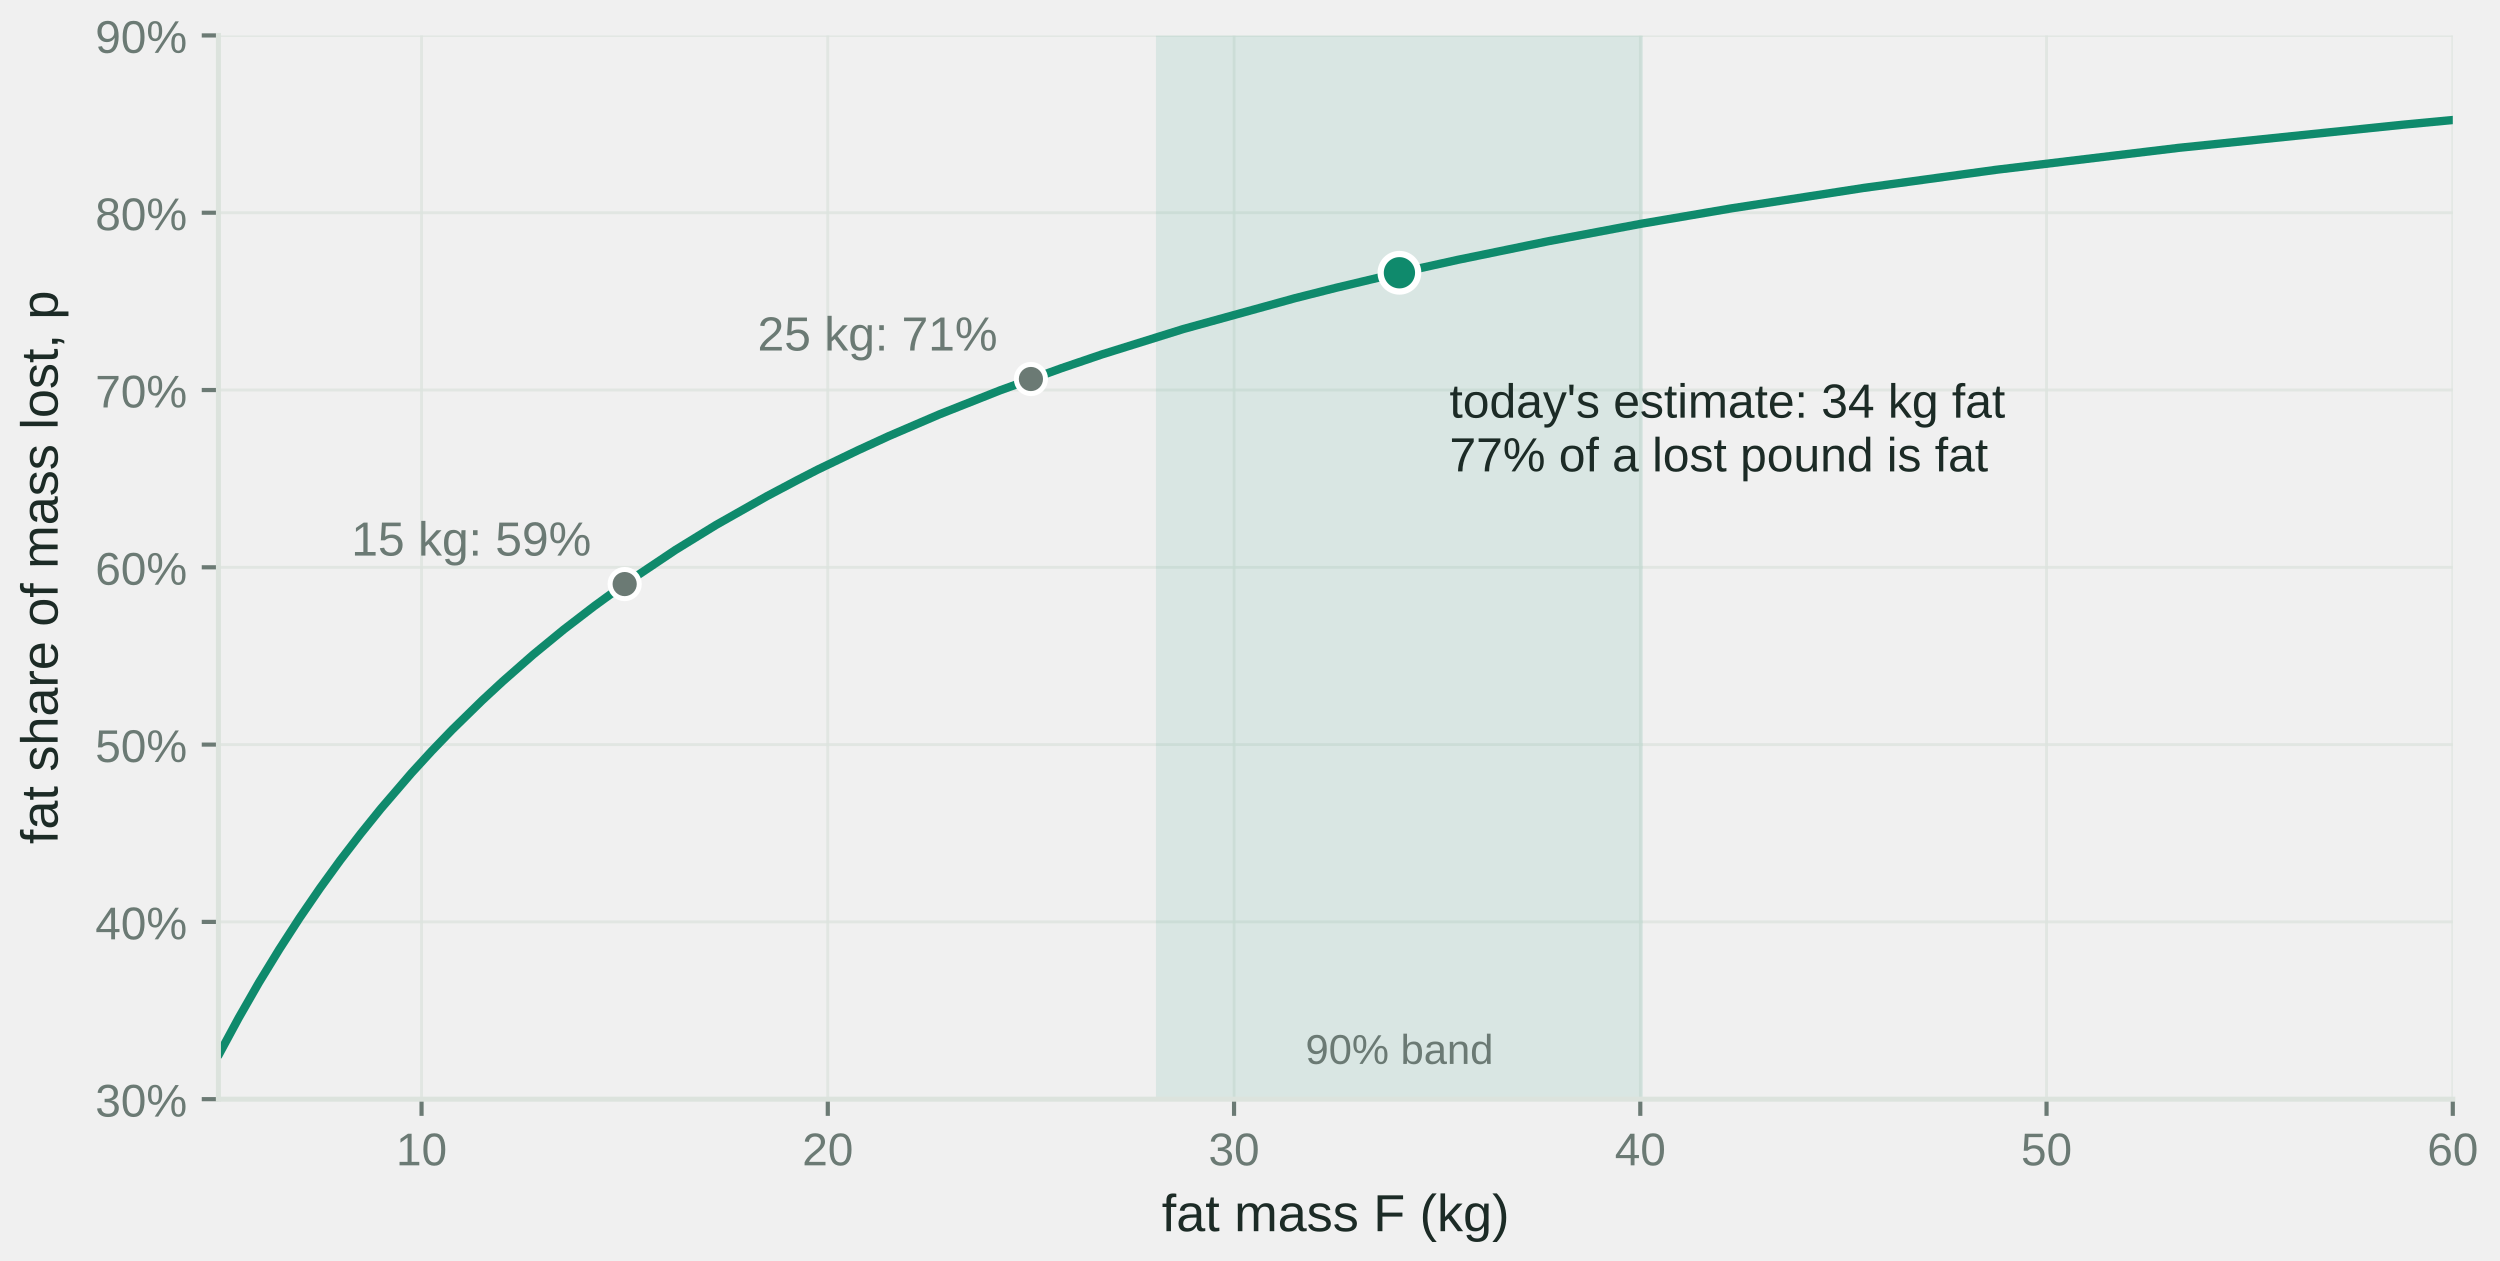
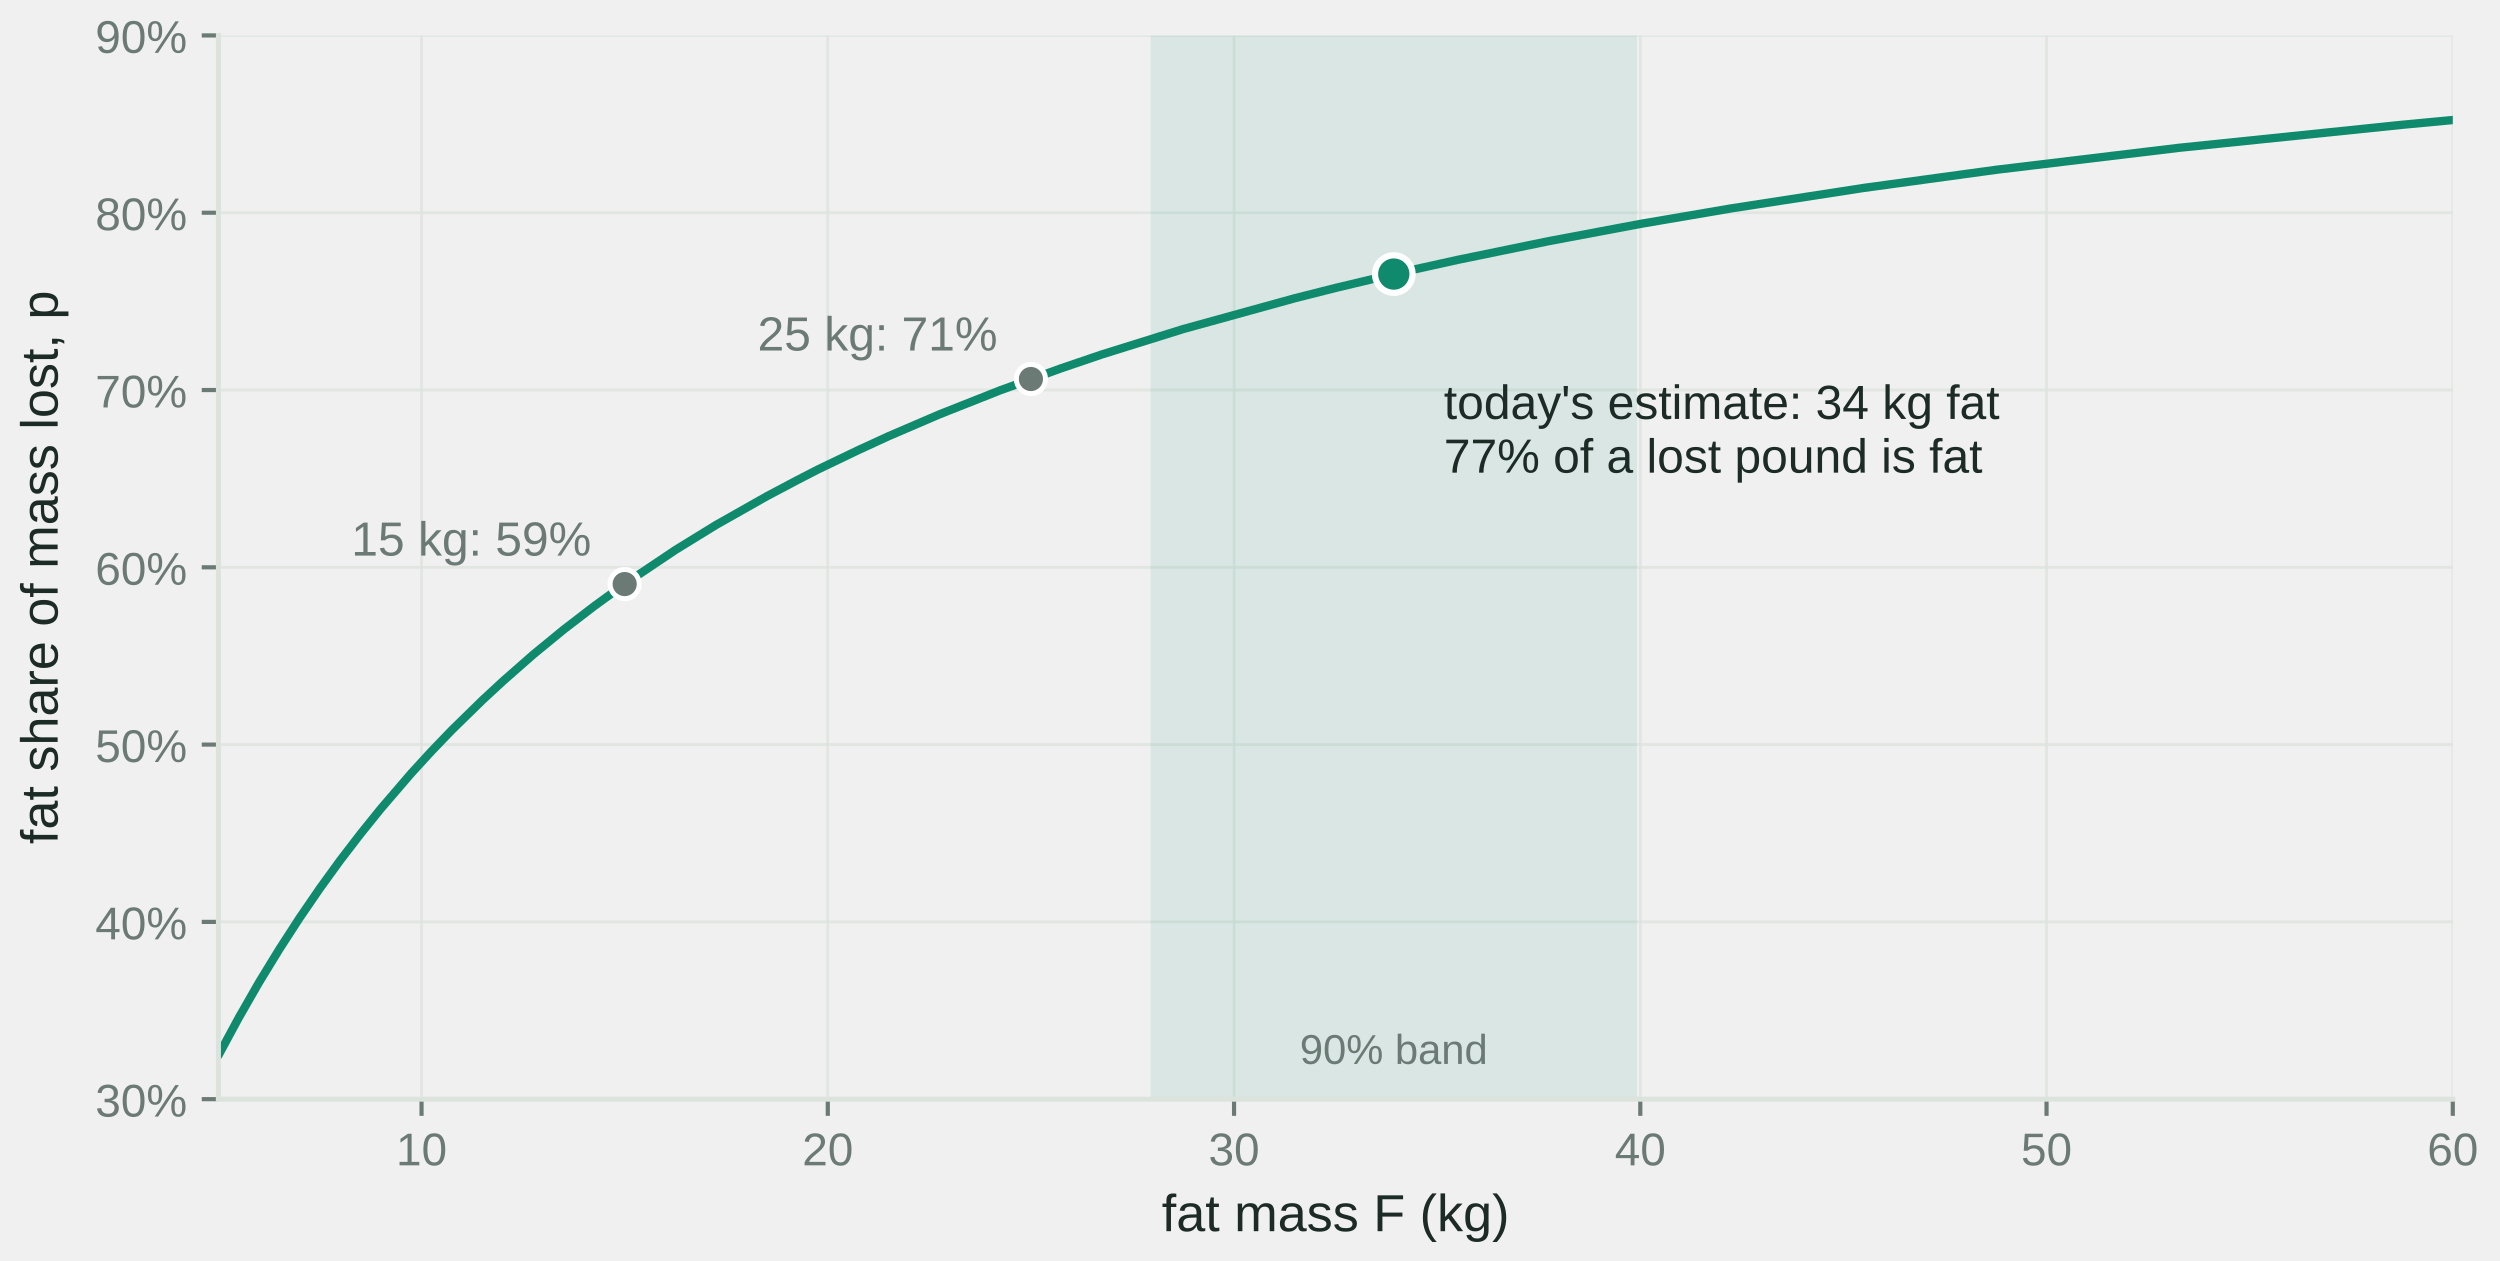
<svg xmlns="http://www.w3.org/2000/svg" xmlns:xlink="http://www.w3.org/1999/xlink" width="599.366pt" height="302.087pt" viewBox="0 0 599.366 302.087" version="1.1">
  <defs>
    <style type="text/css">*{stroke-linejoin: round; stroke-linecap: butt}</style>
  </defs>
  <g id="figure_1">
    <g id="patch_1">
      <path d="M -0 302.087  L 599.366 302.087  L 599.366 0  L -0 0  L -0 302.087  z " style="fill: none" />
    </g>
    <g id="axes_1">
      <g id="patch_2">
        <path d="M 52.367 263.523  L 588.047 263.523  L 588.047 8.499  L 52.367 8.499  L 52.367 263.523  z " style="fill: none" />
      </g>
      <g id="matplotlib.axis_1">
        <g id="xtick_1">
          <g id="line2d_1">
-             <path d="M 101.065 263.523  L 101.065 8.499  " clip-path="url(#pf1c7619b66)" style="fill: none; stroke: #dce3dd; stroke-opacity: 0.75; stroke-width: 0.7; stroke-linecap: round" />
+             <path d="M 101.065 263.523  L 101.065 8.499  " clip-path="url(#p44bb7438b8)" style="fill: none; stroke: #dce3dd; stroke-opacity: 0.75; stroke-width: 0.7; stroke-linecap: round" />
          </g>
          <g id="line2d_2">
            <defs>
-               <path id="m3f83f74e5f" d="M 0 0  L 0 4  " style="stroke: #6b7a74" />
+               <path id="mae272d643d" d="M 0 0  L 0 4  " style="stroke: #6b7a74" />
            </defs>
            <g>
-               <use xlink:href="#m3f83f74e5f" x="101.065" y="263.523" style="fill: #6b7a74; stroke: #6b7a74" />
+               <use xlink:href="#mae272d643d" x="101.065" y="263.523" style="fill: #6b7a74; stroke: #6b7a74" />
            </g>
          </g>
          <g id="text_1">
            <text style="font-size: 11px; font-family: 'Source Sans Pro', 'Source Sans 3', 'Helvetica Neue', 'Arial', 'DejaVu Sans', sans-serif; text-anchor: middle; fill: #6b7a74" x="101.065" y="279.381" transform="rotate(-0 101.0651 279.3814)">10</text>
          </g>
        </g>
        <g id="xtick_2">
          <g id="line2d_3">
-             <path d="M 198.461 263.523  L 198.461 8.499  " clip-path="url(#pf1c7619b66)" style="fill: none; stroke: #dce3dd; stroke-opacity: 0.75; stroke-width: 0.7; stroke-linecap: round" />
+             <path d="M 198.461 263.523  L 198.461 8.499  " clip-path="url(#p44bb7438b8)" style="fill: none; stroke: #dce3dd; stroke-opacity: 0.75; stroke-width: 0.7; stroke-linecap: round" />
          </g>
          <g id="line2d_4">
            <g>
-               <use xlink:href="#m3f83f74e5f" x="198.461" y="263.523" style="fill: #6b7a74; stroke: #6b7a74" />
+               <use xlink:href="#mae272d643d" x="198.461" y="263.523" style="fill: #6b7a74; stroke: #6b7a74" />
            </g>
          </g>
          <g id="text_2">
            <text style="font-size: 11px; font-family: 'Source Sans Pro', 'Source Sans 3', 'Helvetica Neue', 'Arial', 'DejaVu Sans', sans-serif; text-anchor: middle; fill: #6b7a74" x="198.461" y="279.381" transform="rotate(-0 198.4614 279.3814)">20</text>
          </g>
        </g>
        <g id="xtick_3">
          <g id="line2d_5">
-             <path d="M 295.858 263.523  L 295.858 8.499  " clip-path="url(#pf1c7619b66)" style="fill: none; stroke: #dce3dd; stroke-opacity: 0.75; stroke-width: 0.7; stroke-linecap: round" />
+             <path d="M 295.858 263.523  L 295.858 8.499  " clip-path="url(#p44bb7438b8)" style="fill: none; stroke: #dce3dd; stroke-opacity: 0.75; stroke-width: 0.7; stroke-linecap: round" />
          </g>
          <g id="line2d_6">
            <g>
-               <use xlink:href="#m3f83f74e5f" x="295.858" y="263.523" style="fill: #6b7a74; stroke: #6b7a74" />
+               <use xlink:href="#mae272d643d" x="295.858" y="263.523" style="fill: #6b7a74; stroke: #6b7a74" />
            </g>
          </g>
          <g id="text_3">
            <text style="font-size: 11px; font-family: 'Source Sans Pro', 'Source Sans 3', 'Helvetica Neue', 'Arial', 'DejaVu Sans', sans-serif; text-anchor: middle; fill: #6b7a74" x="295.858" y="279.381" transform="rotate(-0 295.8578 279.3814)">30</text>
          </g>
        </g>
        <g id="xtick_4">
          <g id="line2d_7">
-             <path d="M 393.254 263.523  L 393.254 8.499  " clip-path="url(#pf1c7619b66)" style="fill: none; stroke: #dce3dd; stroke-opacity: 0.75; stroke-width: 0.7; stroke-linecap: round" />
+             <path d="M 393.254 263.523  L 393.254 8.499  " clip-path="url(#p44bb7438b8)" style="fill: none; stroke: #dce3dd; stroke-opacity: 0.75; stroke-width: 0.7; stroke-linecap: round" />
          </g>
          <g id="line2d_8">
            <g>
-               <use xlink:href="#m3f83f74e5f" x="393.254" y="263.523" style="fill: #6b7a74; stroke: #6b7a74" />
+               <use xlink:href="#mae272d643d" x="393.254" y="263.523" style="fill: #6b7a74; stroke: #6b7a74" />
            </g>
          </g>
          <g id="text_4">
            <text style="font-size: 11px; font-family: 'Source Sans Pro', 'Source Sans 3', 'Helvetica Neue', 'Arial', 'DejaVu Sans', sans-serif; text-anchor: middle; fill: #6b7a74" x="393.254" y="279.381" transform="rotate(-0 393.2541 279.3814)">40</text>
          </g>
        </g>
        <g id="xtick_5">
          <g id="line2d_9">
-             <path d="M 490.651 263.523  L 490.651 8.499  " clip-path="url(#pf1c7619b66)" style="fill: none; stroke: #dce3dd; stroke-opacity: 0.75; stroke-width: 0.7; stroke-linecap: round" />
+             <path d="M 490.651 263.523  L 490.651 8.499  " clip-path="url(#p44bb7438b8)" style="fill: none; stroke: #dce3dd; stroke-opacity: 0.75; stroke-width: 0.7; stroke-linecap: round" />
          </g>
          <g id="line2d_10">
            <g>
-               <use xlink:href="#m3f83f74e5f" x="490.651" y="263.523" style="fill: #6b7a74; stroke: #6b7a74" />
+               <use xlink:href="#mae272d643d" x="490.651" y="263.523" style="fill: #6b7a74; stroke: #6b7a74" />
            </g>
          </g>
          <g id="text_5">
            <text style="font-size: 11px; font-family: 'Source Sans Pro', 'Source Sans 3', 'Helvetica Neue', 'Arial', 'DejaVu Sans', sans-serif; text-anchor: middle; fill: #6b7a74" x="490.651" y="279.381" transform="rotate(-0 490.6505 279.3814)">50</text>
          </g>
        </g>
        <g id="xtick_6">
          <g id="line2d_11">
-             <path d="M 588.047 263.523  L 588.047 8.499  " clip-path="url(#pf1c7619b66)" style="fill: none; stroke: #dce3dd; stroke-opacity: 0.75; stroke-width: 0.7; stroke-linecap: round" />
+             <path d="M 588.047 263.523  L 588.047 8.499  " clip-path="url(#p44bb7438b8)" style="fill: none; stroke: #dce3dd; stroke-opacity: 0.75; stroke-width: 0.7; stroke-linecap: round" />
          </g>
          <g id="line2d_12">
            <g>
-               <use xlink:href="#m3f83f74e5f" x="588.047" y="263.523" style="fill: #6b7a74; stroke: #6b7a74" />
+               <use xlink:href="#mae272d643d" x="588.047" y="263.523" style="fill: #6b7a74; stroke: #6b7a74" />
            </g>
          </g>
          <g id="text_6">
            <text style="font-size: 11px; font-family: 'Source Sans Pro', 'Source Sans 3', 'Helvetica Neue', 'Arial', 'DejaVu Sans', sans-serif; text-anchor: middle; fill: #6b7a74" x="588.047" y="279.381" transform="rotate(-0 588.0469 279.3814)">60</text>
          </g>
        </g>
        <g id="text_7">
          <text style="font-size: 12.5px; font-family: 'Source Sans Pro', 'Source Sans 3', 'Helvetica Neue', 'Arial', 'DejaVu Sans', sans-serif; text-anchor: middle; fill: #1c2b26" x="320.207" y="295.167" transform="rotate(-0 320.2069 295.1671)">fat mass F (kg)</text>
        </g>
      </g>
      <g id="matplotlib.axis_2">
        <g id="ytick_1">
          <g id="line2d_13">
-             <path d="M 52.367 263.523  L 588.047 263.523  " clip-path="url(#pf1c7619b66)" style="fill: none; stroke: #dce3dd; stroke-opacity: 0.75; stroke-width: 0.7; stroke-linecap: round" />
+             <path d="M 52.367 263.523  L 588.047 263.523  " clip-path="url(#p44bb7438b8)" style="fill: none; stroke: #dce3dd; stroke-opacity: 0.75; stroke-width: 0.7; stroke-linecap: round" />
          </g>
          <g id="line2d_14">
            <defs>
-               <path id="m17f3412fa3" d="M 0 0  L -4 0  " style="stroke: #6b7a74" />
+               <path id="mb5dd19b3ea" d="M 0 0  L -4 0  " style="stroke: #6b7a74" />
            </defs>
            <g>
-               <use xlink:href="#m17f3412fa3" x="52.367" y="263.523" style="fill: #6b7a74; stroke: #6b7a74" />
+               <use xlink:href="#mb5dd19b3ea" x="52.367" y="263.523" style="fill: #6b7a74; stroke: #6b7a74" />
            </g>
          </g>
          <g id="text_8">
            <text style="font-size: 11px; font-family: 'Source Sans Pro', 'Source Sans 3', 'Helvetica Neue', 'Arial', 'DejaVu Sans', sans-serif; text-anchor: end; fill: #6b7a74" x="44.867" y="267.702" transform="rotate(-0 44.86688 267.7023)">30%</text>
          </g>
        </g>
        <g id="ytick_2">
          <g id="line2d_15">
-             <path d="M 52.367 221.019  L 588.047 221.019  " clip-path="url(#pf1c7619b66)" style="fill: none; stroke: #dce3dd; stroke-opacity: 0.75; stroke-width: 0.7; stroke-linecap: round" />
+             <path d="M 52.367 221.019  L 588.047 221.019  " clip-path="url(#p44bb7438b8)" style="fill: none; stroke: #dce3dd; stroke-opacity: 0.75; stroke-width: 0.7; stroke-linecap: round" />
          </g>
          <g id="line2d_16">
            <g>
-               <use xlink:href="#m17f3412fa3" x="52.367" y="221.019" style="fill: #6b7a74; stroke: #6b7a74" />
+               <use xlink:href="#mb5dd19b3ea" x="52.367" y="221.019" style="fill: #6b7a74; stroke: #6b7a74" />
            </g>
          </g>
          <g id="text_9">
            <text style="font-size: 11px; font-family: 'Source Sans Pro', 'Source Sans 3', 'Helvetica Neue', 'Arial', 'DejaVu Sans', sans-serif; text-anchor: end; fill: #6b7a74" x="44.867" y="225.198" transform="rotate(-0 44.86688 225.1983)">40%</text>
          </g>
        </g>
        <g id="ytick_3">
          <g id="line2d_17">
-             <path d="M 52.367 178.515  L 588.047 178.515  " clip-path="url(#pf1c7619b66)" style="fill: none; stroke: #dce3dd; stroke-opacity: 0.75; stroke-width: 0.7; stroke-linecap: round" />
+             <path d="M 52.367 178.515  L 588.047 178.515  " clip-path="url(#p44bb7438b8)" style="fill: none; stroke: #dce3dd; stroke-opacity: 0.75; stroke-width: 0.7; stroke-linecap: round" />
          </g>
          <g id="line2d_18">
            <g>
-               <use xlink:href="#m17f3412fa3" x="52.367" y="178.515" style="fill: #6b7a74; stroke: #6b7a74" />
+               <use xlink:href="#mb5dd19b3ea" x="52.367" y="178.515" style="fill: #6b7a74; stroke: #6b7a74" />
            </g>
          </g>
          <g id="text_10">
            <text style="font-size: 11px; font-family: 'Source Sans Pro', 'Source Sans 3', 'Helvetica Neue', 'Arial', 'DejaVu Sans', sans-serif; text-anchor: end; fill: #6b7a74" x="44.867" y="182.694" transform="rotate(-0 44.86688 182.6943)">50%</text>
          </g>
        </g>
        <g id="ytick_4">
          <g id="line2d_19">
-             <path d="M 52.367 136.011  L 588.047 136.011  " clip-path="url(#pf1c7619b66)" style="fill: none; stroke: #dce3dd; stroke-opacity: 0.75; stroke-width: 0.7; stroke-linecap: round" />
+             <path d="M 52.367 136.011  L 588.047 136.011  " clip-path="url(#p44bb7438b8)" style="fill: none; stroke: #dce3dd; stroke-opacity: 0.75; stroke-width: 0.7; stroke-linecap: round" />
          </g>
          <g id="line2d_20">
            <g>
-               <use xlink:href="#m17f3412fa3" x="52.367" y="136.011" style="fill: #6b7a74; stroke: #6b7a74" />
+               <use xlink:href="#mb5dd19b3ea" x="52.367" y="136.011" style="fill: #6b7a74; stroke: #6b7a74" />
            </g>
          </g>
          <g id="text_11">
            <text style="font-size: 11px; font-family: 'Source Sans Pro', 'Source Sans 3', 'Helvetica Neue', 'Arial', 'DejaVu Sans', sans-serif; text-anchor: end; fill: #6b7a74" x="44.867" y="140.19" transform="rotate(-0 44.86688 140.1903)">60%</text>
          </g>
        </g>
        <g id="ytick_5">
          <g id="line2d_21">
-             <path d="M 52.367 93.507  L 588.047 93.507  " clip-path="url(#pf1c7619b66)" style="fill: none; stroke: #dce3dd; stroke-opacity: 0.75; stroke-width: 0.7; stroke-linecap: round" />
+             <path d="M 52.367 93.507  L 588.047 93.507  " clip-path="url(#p44bb7438b8)" style="fill: none; stroke: #dce3dd; stroke-opacity: 0.75; stroke-width: 0.7; stroke-linecap: round" />
          </g>
          <g id="line2d_22">
            <g>
-               <use xlink:href="#m17f3412fa3" x="52.367" y="93.507" style="fill: #6b7a74; stroke: #6b7a74" />
+               <use xlink:href="#mb5dd19b3ea" x="52.367" y="93.507" style="fill: #6b7a74; stroke: #6b7a74" />
            </g>
          </g>
          <g id="text_12">
            <text style="font-size: 11px; font-family: 'Source Sans Pro', 'Source Sans 3', 'Helvetica Neue', 'Arial', 'DejaVu Sans', sans-serif; text-anchor: end; fill: #6b7a74" x="44.867" y="97.686" transform="rotate(-0 44.86688 97.68628)">70%</text>
          </g>
        </g>
        <g id="ytick_6">
          <g id="line2d_23">
-             <path d="M 52.367 51.003  L 588.047 51.003  " clip-path="url(#pf1c7619b66)" style="fill: none; stroke: #dce3dd; stroke-opacity: 0.75; stroke-width: 0.7; stroke-linecap: round" />
+             <path d="M 52.367 51.003  L 588.047 51.003  " clip-path="url(#p44bb7438b8)" style="fill: none; stroke: #dce3dd; stroke-opacity: 0.75; stroke-width: 0.7; stroke-linecap: round" />
          </g>
          <g id="line2d_24">
            <g>
-               <use xlink:href="#m17f3412fa3" x="52.367" y="51.003" style="fill: #6b7a74; stroke: #6b7a74" />
+               <use xlink:href="#mb5dd19b3ea" x="52.367" y="51.003" style="fill: #6b7a74; stroke: #6b7a74" />
            </g>
          </g>
          <g id="text_13">
            <text style="font-size: 11px; font-family: 'Source Sans Pro', 'Source Sans 3', 'Helvetica Neue', 'Arial', 'DejaVu Sans', sans-serif; text-anchor: end; fill: #6b7a74" x="44.867" y="55.182" transform="rotate(-0 44.86688 55.18228)">80%</text>
          </g>
        </g>
        <g id="ytick_7">
          <g id="line2d_25">
-             <path d="M 52.367 8.499  L 588.047 8.499  " clip-path="url(#pf1c7619b66)" style="fill: none; stroke: #dce3dd; stroke-opacity: 0.75; stroke-width: 0.7; stroke-linecap: round" />
+             <path d="M 52.367 8.499  L 588.047 8.499  " clip-path="url(#p44bb7438b8)" style="fill: none; stroke: #dce3dd; stroke-opacity: 0.75; stroke-width: 0.7; stroke-linecap: round" />
          </g>
          <g id="line2d_26">
            <g>
-               <use xlink:href="#m17f3412fa3" x="52.367" y="8.499" style="fill: #6b7a74; stroke: #6b7a74" />
+               <use xlink:href="#mb5dd19b3ea" x="52.367" y="8.499" style="fill: #6b7a74; stroke: #6b7a74" />
            </g>
          </g>
          <g id="text_14">
            <text style="font-size: 11px; font-family: 'Source Sans Pro', 'Source Sans 3', 'Helvetica Neue', 'Arial', 'DejaVu Sans', sans-serif; text-anchor: end; fill: #6b7a74" x="44.867" y="12.678" transform="rotate(-0 44.86688 12.67828)">90%</text>
          </g>
        </g>
        <g id="text_15">
          <text style="font-size: 12.5px; font-family: 'Source Sans Pro', 'Source Sans 3', 'Helvetica Neue', 'Arial', 'DejaVu Sans', sans-serif; text-anchor: middle; fill: #1c2b26" x="13.818" y="136.011" transform="rotate(-90 13.81805 136.0111)">fat share of mass lost, p</text>
        </g>
      </g>
      <g id="patch_3">
-         <path d="M 277.141 263.523  L 393.875 263.523  L 393.875 8.499  L 277.141 8.499  z " clip-path="url(#pf1c7619b66)" style="fill: #0f8a6c; opacity: 0.1" />
+         <path d="M 275.851 263.523  L 392.457 263.523  L 392.457 8.499  L 275.851 8.499  z " clip-path="url(#p44bb7438b8)" style="fill: #0f8a6c; opacity: 0.1" />
      </g>
      <g id="line2d_27">
-         <path d="M 52.367 253.025  L 57.237 244.014  L 62.107 235.513  L 66.976 227.565  L 71.846 220.042  L 76.716 212.943  L 81.586 206.228  L 86.456 199.895  L 91.325 193.859  L 98.63 185.358  L 103.5 180.045  L 108.37 174.987  L 115.675 167.847  L 120.544 163.341  L 127.849 156.923  L 135.154 150.93  L 142.459 145.32  L 149.763 140.007  L 161.938 131.846  L 171.677 125.853  L 183.852 118.967  L 191.157 115.099  L 196.027 112.591  L 205.766 107.916  L 213.071 104.558  L 225.245 99.33  L 239.855 93.55  L 254.464 88.279  L 264.204 84.964  L 283.683 78.886  L 310.467 71.49  L 320.207 69.025  L 334.816 65.54  L 349.426 62.309  L 371.34 57.804  L 393.254 53.681  L 415.168 49.941  L 446.822 45.053  L 478.476 40.717  L 522.304 35.447  L 575.872 29.921  L 588.047 28.774  L 588.047 28.774  " clip-path="url(#pf1c7619b66)" style="fill: none; stroke: #0f8a6c; stroke-width: 2; stroke-linecap: round" />
+         <path d="M 52.367 253.025  L 57.237 244.014  L 62.107 235.513  L 66.976 227.565  L 71.846 220.042  L 76.716 212.943  L 81.586 206.228  L 86.456 199.895  L 91.325 193.859  L 98.63 185.358  L 103.5 180.045  L 108.37 174.987  L 115.675 167.847  L 120.544 163.341  L 127.849 156.923  L 135.154 150.93  L 142.459 145.32  L 149.763 140.007  L 161.938 131.846  L 171.677 125.853  L 183.852 118.967  L 191.157 115.099  L 196.027 112.591  L 205.766 107.916  L 213.071 104.558  L 225.245 99.33  L 239.855 93.55  L 254.464 88.279  L 264.204 84.964  L 283.683 78.886  L 310.467 71.49  L 320.207 69.025  L 334.816 65.54  L 349.426 62.309  L 371.34 57.804  L 393.254 53.681  L 415.168 49.941  L 446.822 45.053  L 478.476 40.717  L 522.304 35.447  L 575.872 29.921  L 588.047 28.774  L 588.047 28.774  " clip-path="url(#p44bb7438b8)" style="fill: none; stroke: #0f8a6c; stroke-width: 2; stroke-linecap: round" />
      </g>
      <g id="patch_4">
        <path d="M 52.367 263.523  L 52.367 8.499  " style="fill: none; stroke: #dce3dd; stroke-width: 1.2; stroke-linejoin: miter; stroke-linecap: square" />
      </g>
      <g id="patch_5">
        <path d="M 52.367 263.523  L 588.047 263.523  " style="fill: none; stroke: #dce3dd; stroke-width: 1.2; stroke-linejoin: miter; stroke-linecap: square" />
      </g>
      <g id="text_16">
-         <text style="font-size: 11.5px; font-family: 'Source Sans Pro', 'Source Sans 3', 'Helvetica Neue', 'Arial', 'DejaVu Sans', sans-serif; fill: #1c2b26" transform="translate(347.5078 100.1333)">today's estimate: 34 kg fat</text>
-         <text style="font-size: 11.5px; font-family: 'Source Sans Pro', 'Source Sans 3', 'Helvetica Neue', 'Arial', 'DejaVu Sans', sans-serif; fill: #1c2b26" transform="translate(347.5078 113.0108)">77% of a lost pound is fat</text>
+         <text style="font-size: 11.5px; font-family: 'Source Sans Pro', 'Source Sans 3', 'Helvetica Neue', 'Arial', 'DejaVu Sans', sans-serif; fill: #1c2b26" transform="translate(346.154 100.445)">today's estimate: 34 kg fat</text>
+         <text style="font-size: 11.5px; font-family: 'Source Sans Pro', 'Source Sans 3', 'Helvetica Neue', 'Arial', 'DejaVu Sans', sans-serif; fill: #1c2b26" transform="translate(346.154 113.3225)">77% of a lost pound is fat</text>
      </g>
      <g id="text_17">
        <text style="font-size: 11.5px; font-family: 'Source Sans Pro', 'Source Sans 3', 'Helvetica Neue', 'Arial', 'DejaVu Sans', sans-serif; text-anchor: end; fill: #6b7a74" x="141.763" y="133.201" transform="rotate(-0 141.7632 133.2005)">15 kg: 59%</text>
      </g>
      <g id="text_18">
        <text style="font-size: 11.5px; font-family: 'Source Sans Pro', 'Source Sans 3', 'Helvetica Neue', 'Arial', 'DejaVu Sans', sans-serif; text-anchor: end; fill: #6b7a74" x="239.16" y="84.039" transform="rotate(-0 239.1596 84.03893)">25 kg: 71%</text>
      </g>
      <g id="text_19">
-         <text style="font-size: 10px; font-family: 'Source Sans Pro', 'Source Sans 3', 'Helvetica Neue', 'Arial', 'DejaVu Sans', sans-serif; text-anchor: middle; fill: #6b7a74" x="335.508" y="255.068" transform="rotate(-0 335.5078 255.0679)">90% band</text>
+         <text style="font-size: 10px; font-family: 'Source Sans Pro', 'Source Sans 3', 'Helvetica Neue', 'Arial', 'DejaVu Sans', sans-serif; text-anchor: middle; fill: #6b7a74" x="334.154" y="255.068" transform="rotate(-0 334.154 255.0679)">90% band</text>
      </g>
      <g id="line2d_28">
        <defs>
-           <path id="m54db688323" d="M 0 4.5  C 1.193 4.5 2.338 4.026 3.182 3.182  C 4.026 2.338 4.5 1.193 4.5 0  C 4.5 -1.193 4.026 -2.338 3.182 -3.182  C 2.338 -4.026 1.193 -4.5 0 -4.5  C -1.193 -4.5 -2.338 -4.026 -3.182 -3.182  C -4.026 -2.338 -4.5 -1.193 -4.5 0  C -4.5 1.193 -4.026 2.338 -3.182 3.182  C -2.338 4.026 -1.193 4.5 0 4.5  z " style="stroke: #ffffff; stroke-width: 1.5" />
+           <path id="m0543558961" d="M 0 4.5  C 1.193 4.5 2.338 4.026 3.182 3.182  C 4.026 2.338 4.5 1.193 4.5 0  C 4.5 -1.193 4.026 -2.338 3.182 -3.182  C 2.338 -4.026 1.193 -4.5 0 -4.5  C -1.193 -4.5 -2.338 -4.026 -3.182 -3.182  C -4.026 -2.338 -4.5 -1.193 -4.5 0  C -4.5 1.193 -4.026 2.338 -3.182 3.182  C -2.338 4.026 -1.193 4.5 0 4.5  z " style="stroke: #ffffff; stroke-width: 1.5" />
        </defs>
-         <g clip-path="url(#pf1c7619b66)">
-           <use xlink:href="#m54db688323" x="335.508" y="65.395" style="fill: #0f8a6c; stroke: #ffffff; stroke-width: 1.5" />
+         <g clip-path="url(#p44bb7438b8)">
+           <use xlink:href="#m0543558961" x="334.154" y="65.707" style="fill: #0f8a6c; stroke: #ffffff; stroke-width: 1.5" />
        </g>
      </g>
      <g id="line2d_29">
        <defs>
-           <path id="m0140faf118" d="M 0 3.5  C 0.928 3.5 1.819 3.131 2.475 2.475  C 3.131 1.819 3.5 0.928 3.5 0  C 3.5 -0.928 3.131 -1.819 2.475 -2.475  C 1.819 -3.131 0.928 -3.5 0 -3.5  C -0.928 -3.5 -1.819 -3.131 -2.475 -2.475  C -3.131 -1.819 -3.5 -0.928 -3.5 0  C -3.5 0.928 -3.131 1.819 -2.475 2.475  C -1.819 3.131 -0.928 3.5 0 3.5  z " style="stroke: #ffffff; stroke-width: 1.2" />
+           <path id="m4aaa01237e" d="M 0 3.5  C 0.928 3.5 1.819 3.131 2.475 2.475  C 3.131 1.819 3.5 0.928 3.5 0  C 3.5 -0.928 3.131 -1.819 2.475 -2.475  C 1.819 -3.131 0.928 -3.5 0 -3.5  C -0.928 -3.5 -1.819 -3.131 -2.475 -2.475  C -3.131 -1.819 -3.5 -0.928 -3.5 0  C -3.5 0.928 -3.131 1.819 -2.475 2.475  C -1.819 3.131 -0.928 3.5 0 3.5  z " style="stroke: #ffffff; stroke-width: 1.2" />
        </defs>
-         <g clip-path="url(#pf1c7619b66)">
-           <use xlink:href="#m0140faf118" x="149.763" y="140.027" style="fill: #6b7a74; stroke: #ffffff; stroke-width: 1.2" />
+         <g clip-path="url(#p44bb7438b8)">
+           <use xlink:href="#m4aaa01237e" x="149.763" y="140.027" style="fill: #6b7a74; stroke: #ffffff; stroke-width: 1.2" />
        </g>
      </g>
      <g id="line2d_30">
-         <g clip-path="url(#pf1c7619b66)">
-           <use xlink:href="#m0140faf118" x="247.16" y="90.866" style="fill: #6b7a74; stroke: #ffffff; stroke-width: 1.2" />
+         <g clip-path="url(#p44bb7438b8)">
+           <use xlink:href="#m4aaa01237e" x="247.16" y="90.866" style="fill: #6b7a74; stroke: #ffffff; stroke-width: 1.2" />
        </g>
      </g>
    </g>
  </g>
  <defs>
-     <clipPath id="pf1c7619b66">
+     <clipPath id="p44bb7438b8">
      <rect x="52.367" y="8.499" width="535.68" height="255.024" />
    </clipPath>
  </defs>
</svg>
